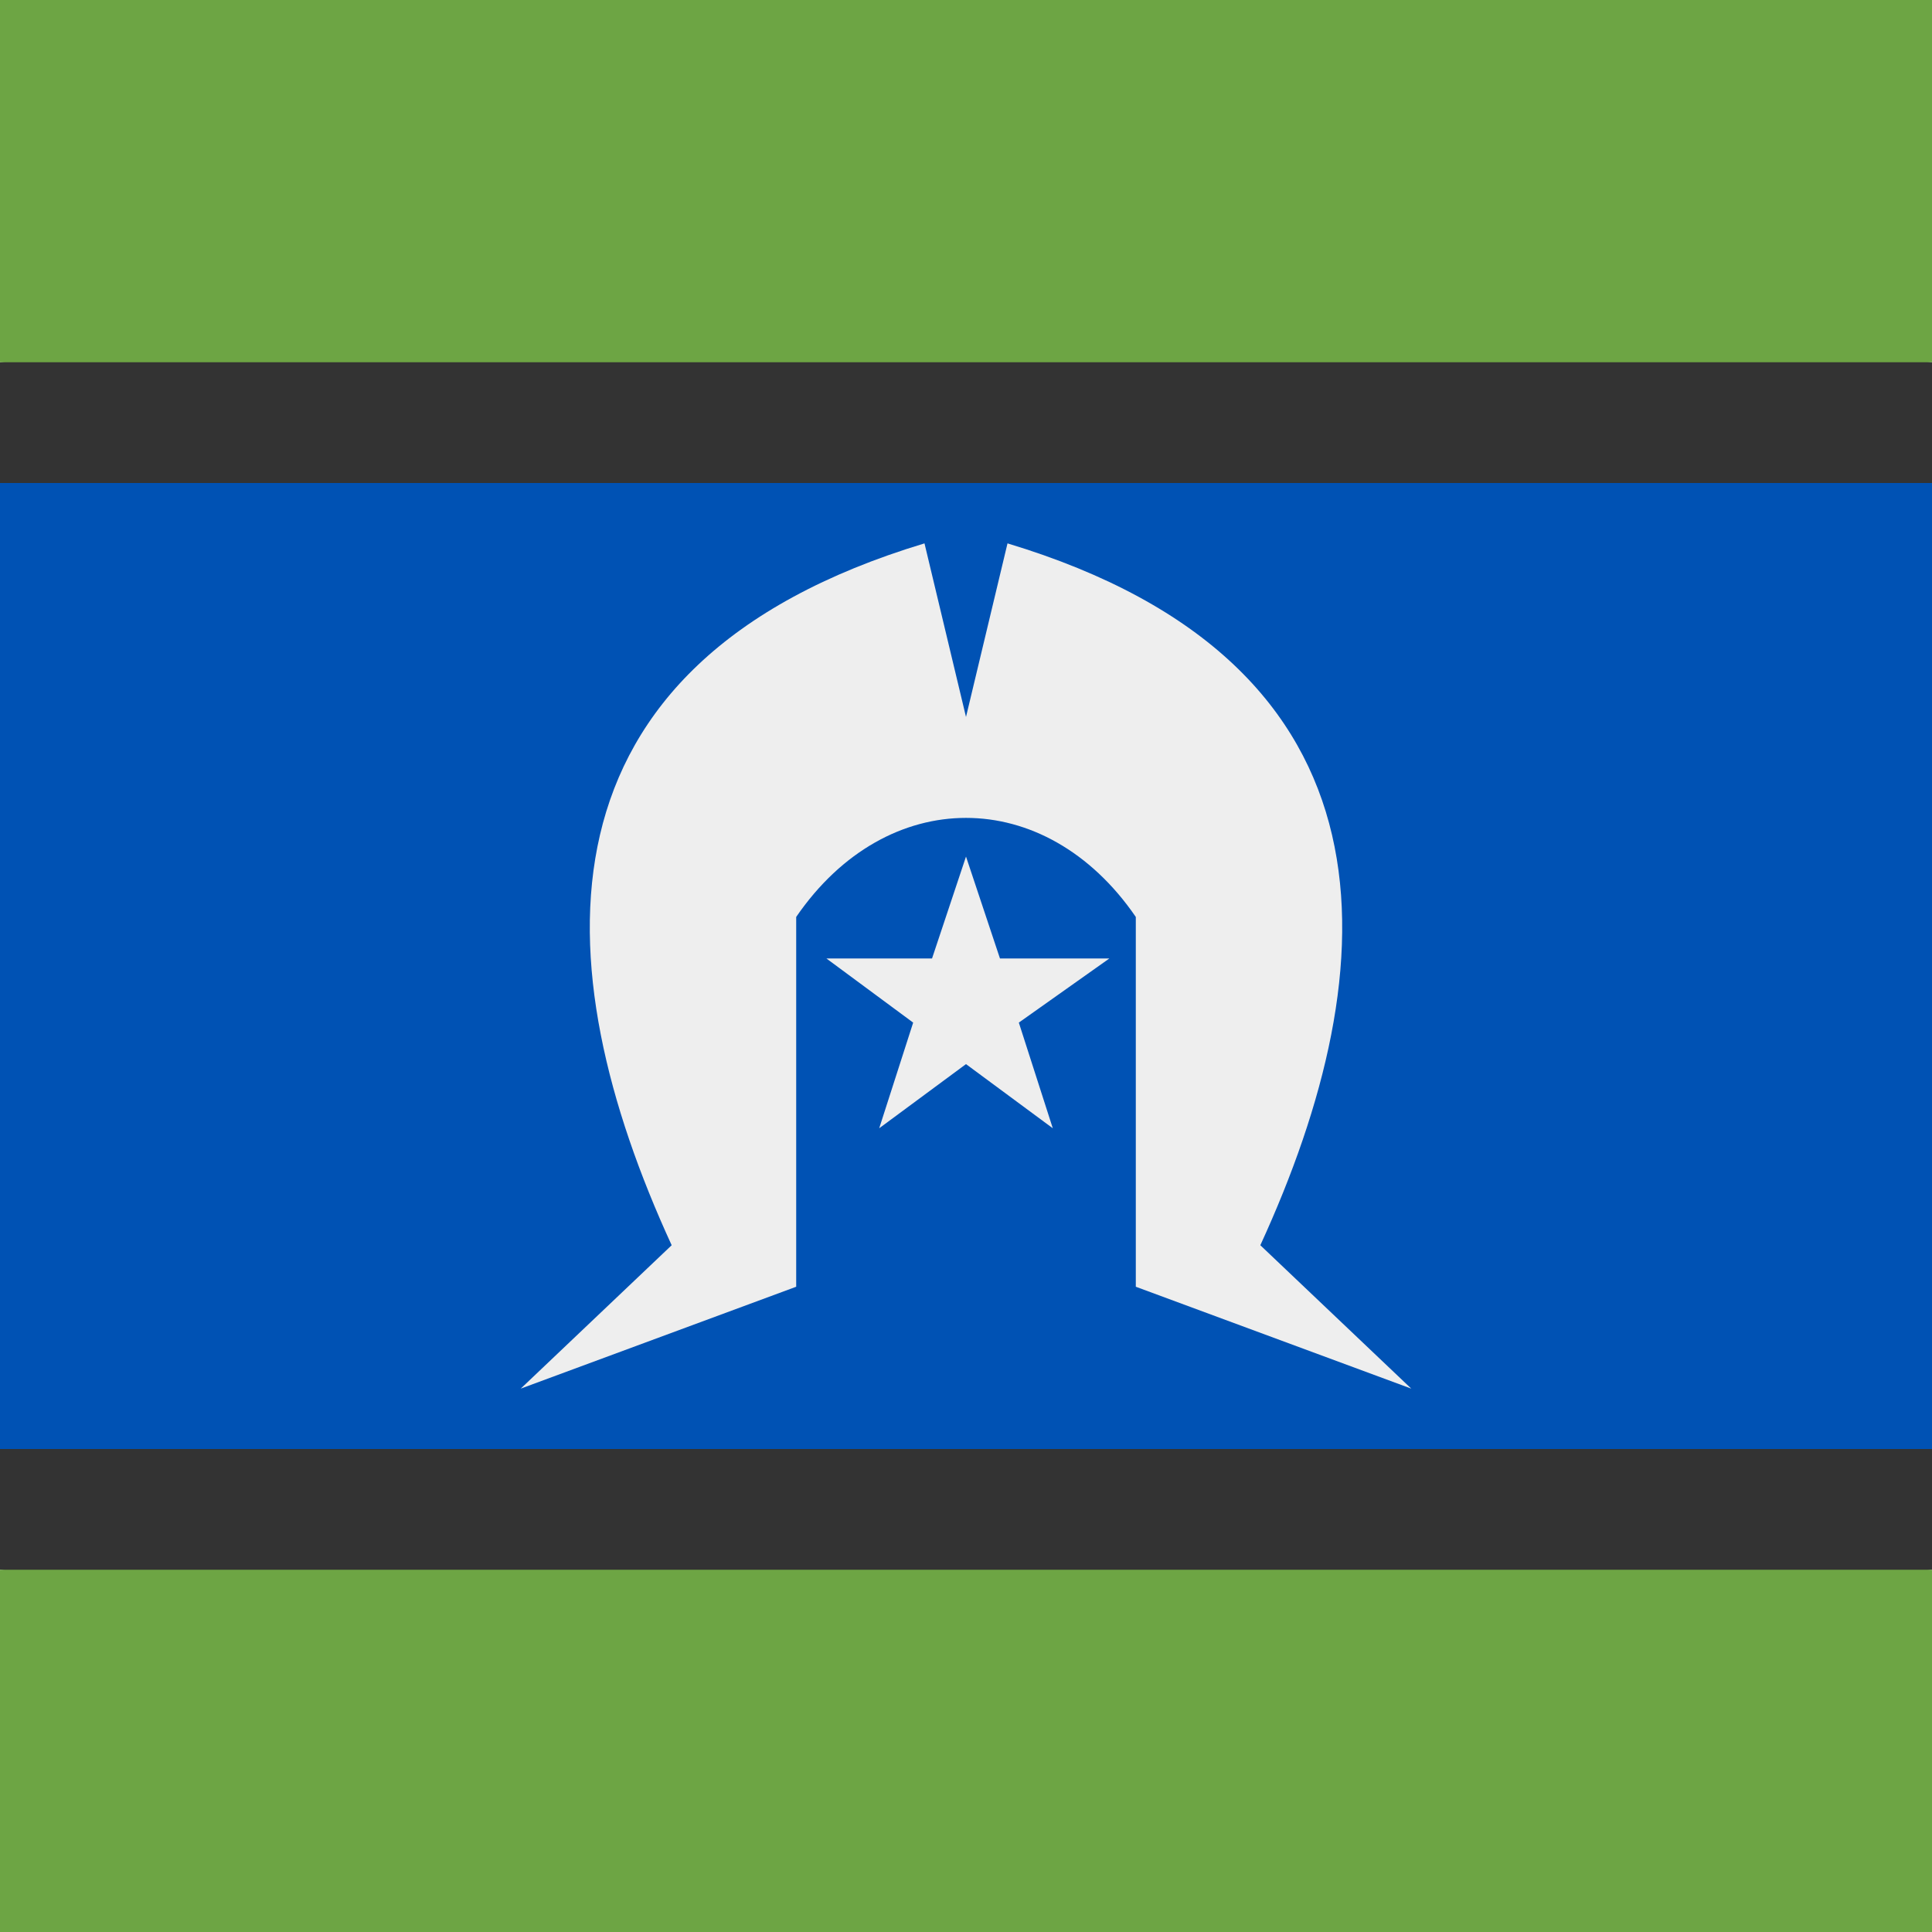
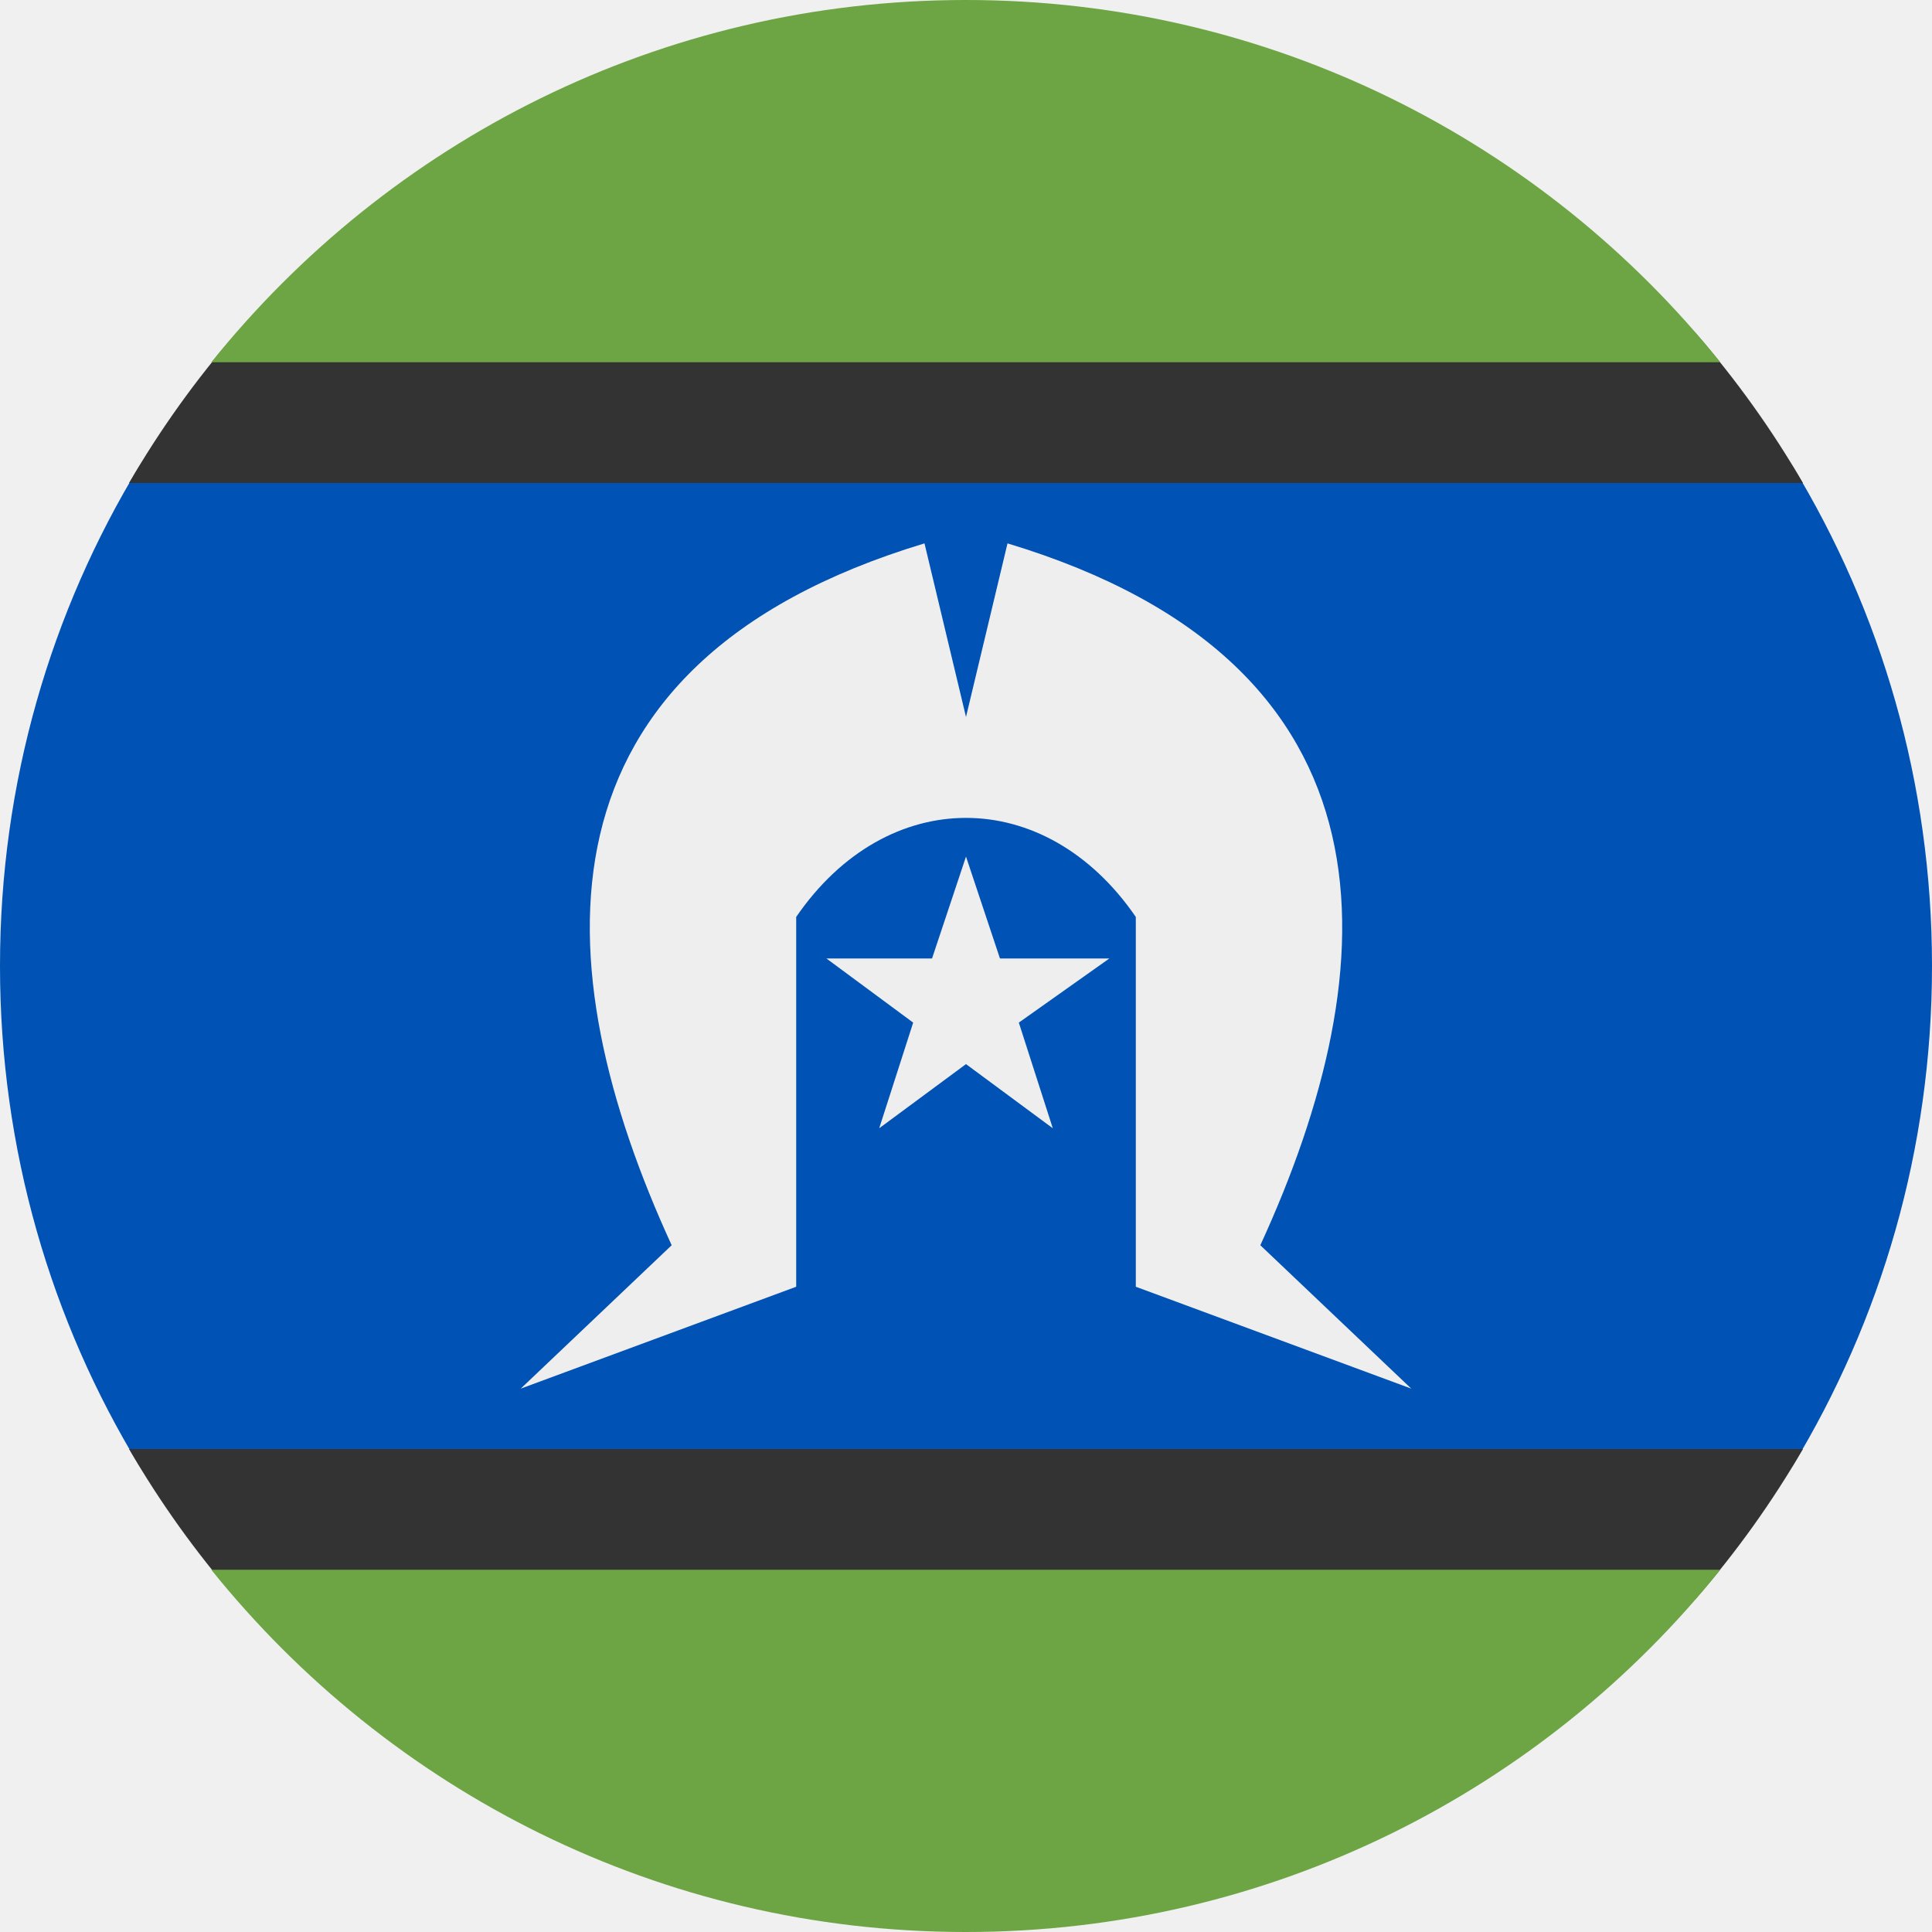
<svg xmlns="http://www.w3.org/2000/svg" width="512" height="512" fill="none">
  <g clip-path="url(#a)">
-     <path fill="#0052B4" d="m0 128 256-32 256 32v256l-256 32L0 384V128Z" />
-     <path fill="#333" d="m0 96 256-32 256 32v32H0V96Z" />
-     <path fill="#6DA544" d="M0 0h512v96H0V0Z" />
-     <path fill="#333" d="m0 416 256 32 256-32v-32H0v32Z" />
-     <path fill="#6DA544" d="M0 512h512v-96H0v96Z" />
+     <path fill="#0052B4" d="M37 388.6 256 416l219-27.4c23.5-38.7 37-84 37-132.6 0-48.6-13.5-94-37-132.6L256 96 37 123.4C13.5 162 0 207.4 0 256c0 48.6 13.5 94 37 132.6Z" />
+     <path fill="#333" fill-rule="evenodd" d="M449.3 88.2a256.8 256.8 0 0 1 28.5 39.8H34.2a256.7 256.7 0 0 1 28.5-39.8L256 64l193.3 24.2ZM256 448 62.7 423.8A256.7 256.7 0 0 1 34.2 384h443.6a256.8 256.8 0 0 1-28.5 39.8L256 448Z" clip-rule="evenodd" />
+     <path fill="#6DA544" fill-rule="evenodd" d="M256 0c80.8 0 153 37.5 199.9 96H56C103 37.5 175 0 255.9 0Zm0 512c80.8 0 153-37.5 199.9-96H56c47 58.5 119 96 199.9 96Z" clip-rule="evenodd" />
    <path fill="#EEE" d="M245 144c-106 32-101 112-67 186l-40 38 73-27v-98c24-35 66-35 90 0v98l73 27-40-38c34-74 39-154-67-186l-11 46-11-46Zm11 83-9 27h-28l23 17-9 28 23-17 23 17-9-28 24-17h-29l-9-27Z" />
  </g>
  <defs>
    <clipPath id="a">
      <path fill="#fff" d="M0 0h512v512H0z" />
    </clipPath>
  </defs>
</svg>
